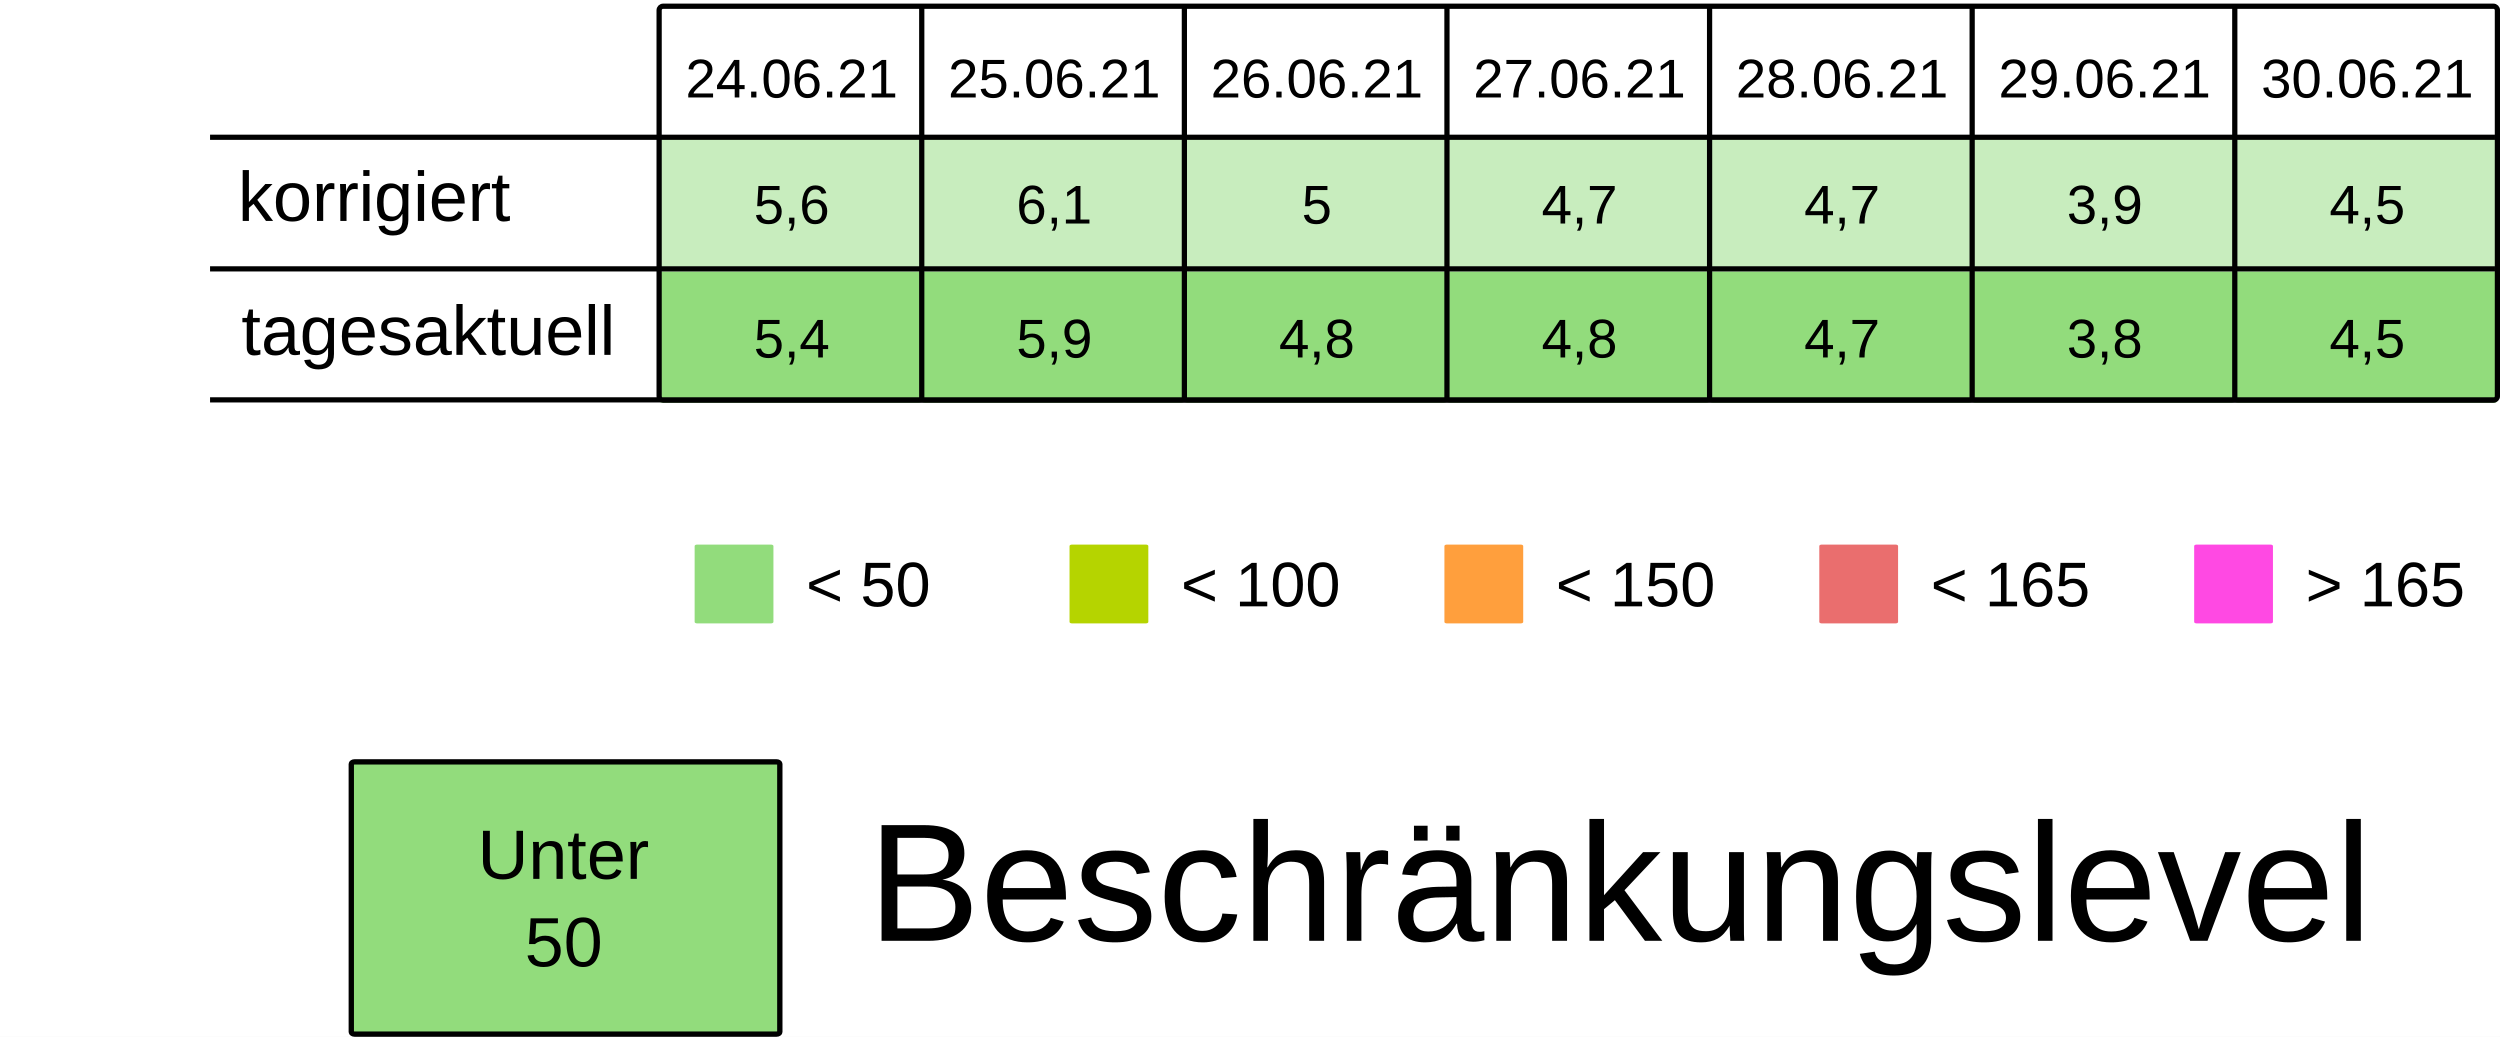
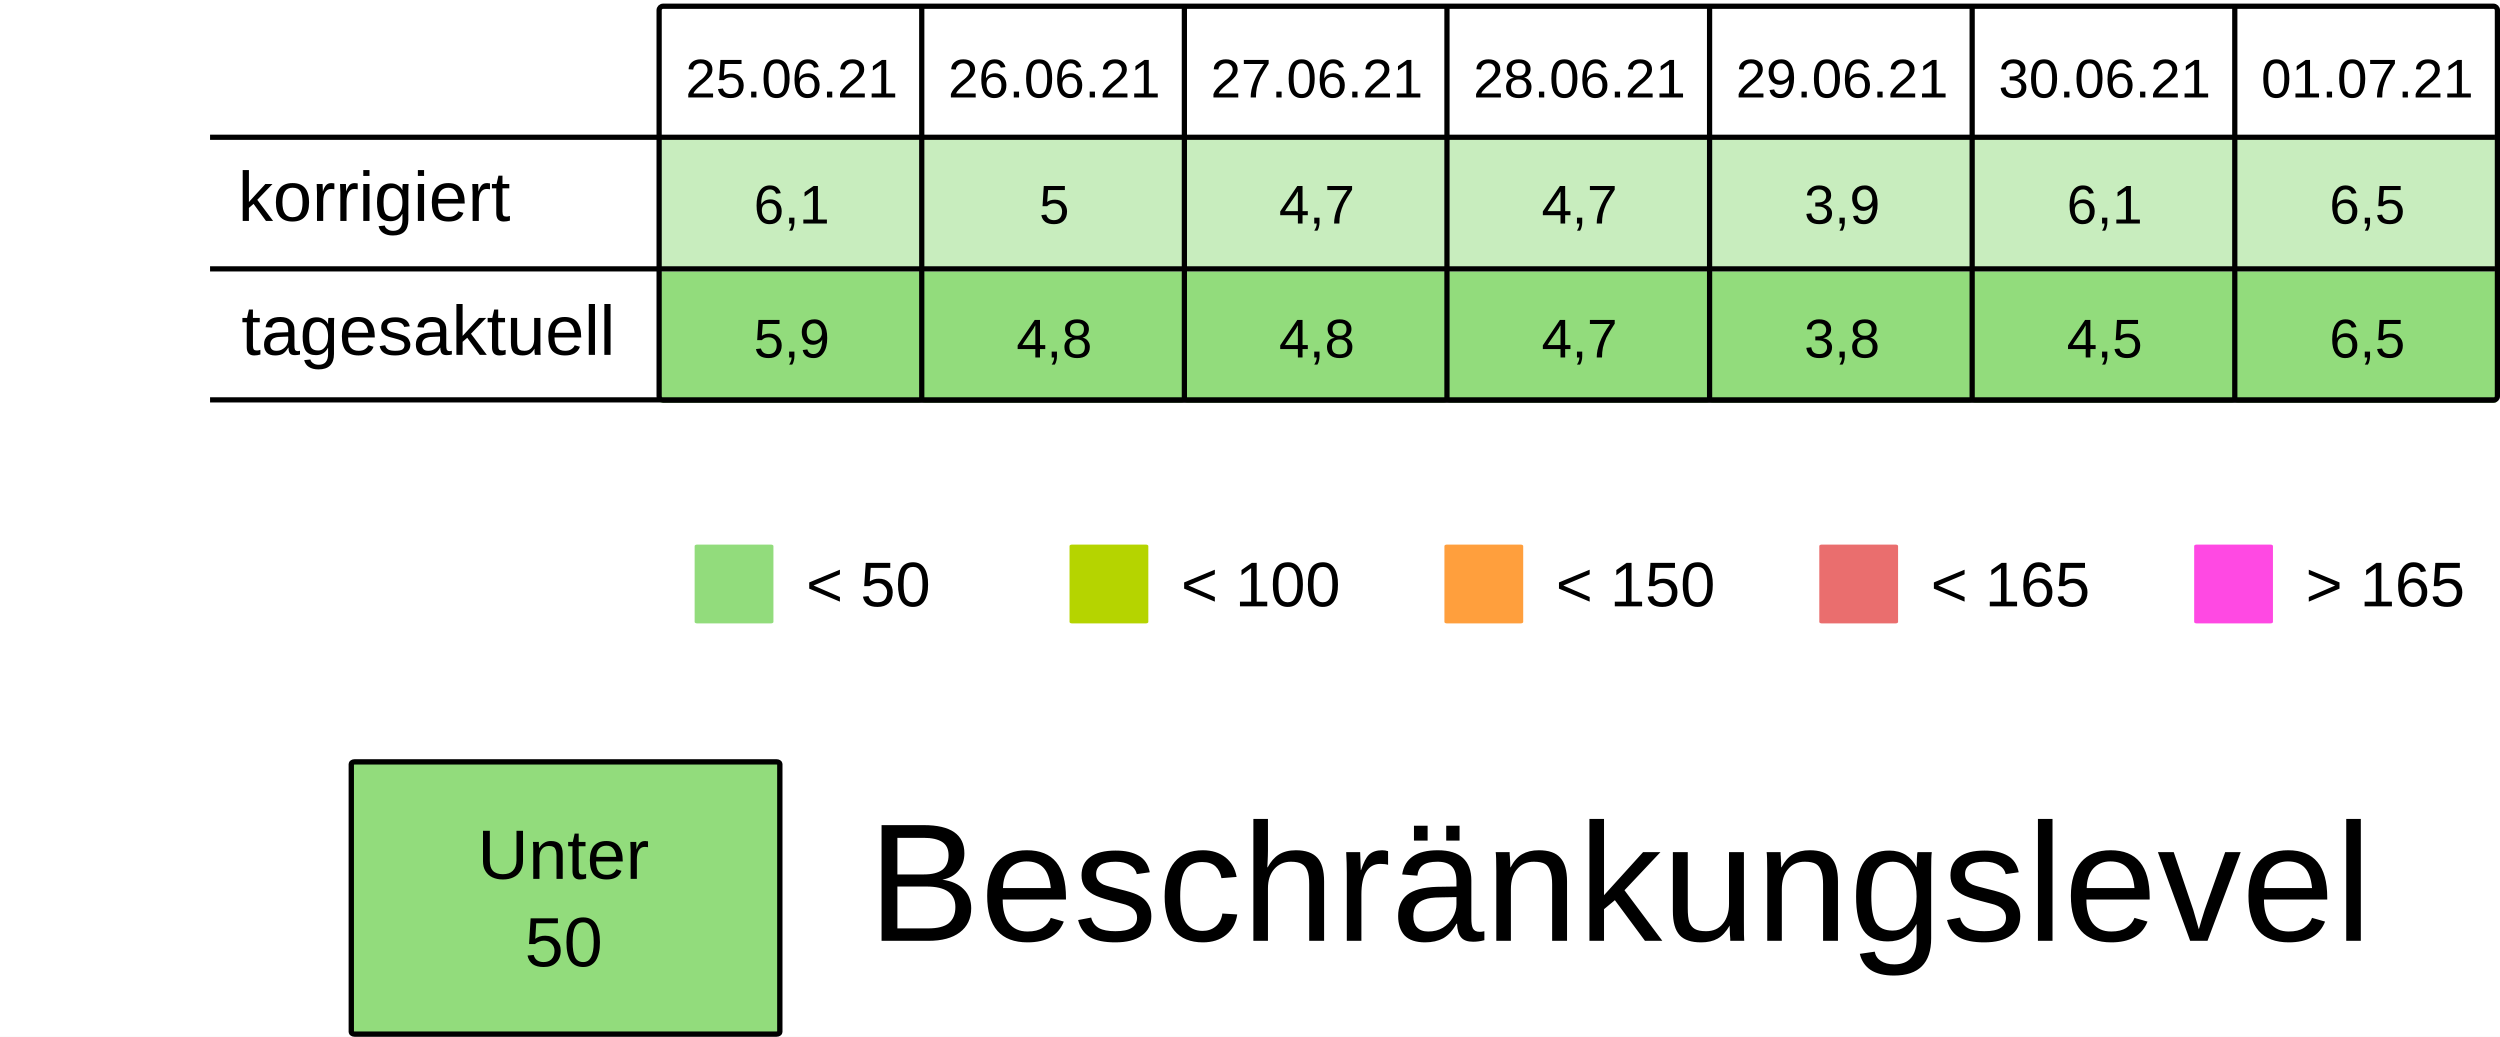
<svg xmlns="http://www.w3.org/2000/svg" viewBox="0 0 125.94 52.229" height="197.399" width="475.994">
  <rect width="100%" height="100%" x="-.001" fill="#fff" />
  <g transform="translate(-13.231 -25.355)">
    <rect ry=".106" rx=".169" y="32.284" x="46.434" height="6.615" width="13.229" fill="#92dc7c7F" />
    <rect ry=".106" rx=".169" y="32.284" x="59.664" height="6.615" width="13.229" fill="#92dc7c7F" />
    <rect ry=".106" rx=".169" y="32.284" x="72.893" height="6.615" width="13.229" fill="#92dc7c7F" />
    <rect ry=".106" rx=".169" y="32.284" x="86.122" height="6.615" width="13.229" fill="#92dc7c7F" />
    <rect ry=".106" rx=".169" y="32.284" x="99.351" height="6.615" width="13.229" fill="#92dc7c7F" />
    <rect ry=".106" rx=".169" y="32.284" x="112.58" height="6.615" width="13.229" fill="#92dc7c7F" />
    <rect ry=".106" rx=".169" y="32.284" x="125.809" height="6.615" width="13.229" fill="#92dc7c7F" />
    <text y="30.266" x="53.113" style="line-height:125%;-inkscape-font-specification:Arial;text-align:center" font-weight="400" font-size="2.749" letter-spacing="0" word-spacing="0" font-family="Arial" text-anchor="middle" stroke-width=".064">
-       <tspan style="text-align:center" y="30.266" x="53.113">24.06.21</tspan>
+       <tspan style="text-align:center" y="30.266" x="53.113">25.06.21</tspan>
    </text>
    <text y="30.266" x="66.342" style="line-height:125%;-inkscape-font-specification:Arial;text-align:center" font-weight="400" font-size="2.749" letter-spacing="0" word-spacing="0" font-family="Arial" text-anchor="middle" stroke-width=".064">
-       <tspan style="text-align:center" y="30.266" x="66.342">25.06.21</tspan>
+       <tspan style="text-align:center" y="30.266" x="66.342">26.06.21</tspan>
    </text>
    <text y="30.266" x="79.571" style="line-height:125%;-inkscape-font-specification:Arial;text-align:center" font-weight="400" font-size="2.749" letter-spacing="0" word-spacing="0" font-family="Arial" text-anchor="middle" stroke-width=".064">
-       <tspan style="text-align:center" y="30.266" x="79.571">26.06.21</tspan>
+       <tspan style="text-align:center" y="30.266" x="79.571">27.06.21</tspan>
    </text>
    <text y="30.266" x="92.8" style="line-height:125%;-inkscape-font-specification:Arial;text-align:center" font-weight="400" font-size="2.749" letter-spacing="0" word-spacing="0" font-family="Arial" text-anchor="middle" stroke-width=".064">
-       <tspan style="text-align:center" y="30.266" x="92.8">27.06.21</tspan>
+       <tspan style="text-align:center" y="30.266" x="92.8">28.06.21</tspan>
    </text>
    <text y="30.266" x="106.029" style="line-height:125%;-inkscape-font-specification:Arial;text-align:center" font-weight="400" font-size="2.749" letter-spacing="0" word-spacing="0" font-family="Arial" text-anchor="middle" stroke-width=".064">
-       <tspan style="text-align:center" y="30.266" x="106.029">28.06.21</tspan>
+       <tspan style="text-align:center" y="30.266" x="106.029">29.06.21</tspan>
    </text>
    <text y="30.266" x="119.258" style="line-height:125%;-inkscape-font-specification:Arial;text-align:center" font-weight="400" font-size="2.749" letter-spacing="0" word-spacing="0" font-family="Arial" text-anchor="middle" stroke-width=".064">
-       <tspan style="text-align:center" y="30.266" x="119.258">29.06.21</tspan>
+       <tspan style="text-align:center" y="30.266" x="119.258">30.06.21</tspan>
    </text>
    <text y="30.266" x="132.488" style="line-height:125%;-inkscape-font-specification:Arial;text-align:center" font-weight="400" font-size="2.749" letter-spacing="0" word-spacing="0" font-family="Arial" text-anchor="middle" stroke-width=".064">
-       <tspan style="text-align:center" y="30.266" x="132.488">30.06.21</tspan>
+       <tspan style="text-align:center" y="30.266" x="132.488">01.07.21</tspan>
    </text>
    <text y="36.616" x="53.113" style="line-height:125%;-inkscape-font-specification:Arial;text-align:center" font-weight="400" font-size="2.749" letter-spacing="0" word-spacing="0" font-family="Arial" text-anchor="middle" stroke-width=".064">
-       <tspan style="text-align:center" y="36.616" x="53.113">5,6</tspan>
+       <tspan style="text-align:center" y="36.616" x="53.113">6,1</tspan>
    </text>
    <text y="36.616" x="66.342" style="line-height:125%;-inkscape-font-specification:Arial;text-align:center" font-weight="400" font-size="2.749" letter-spacing="0" word-spacing="0" font-family="Arial" text-anchor="middle" stroke-width=".064">
-       <tspan style="text-align:center" y="36.616" x="66.342">6,1</tspan>
+       <tspan style="text-align:center" y="36.616" x="66.342">5</tspan>
    </text>
    <text y="36.616" x="79.571" style="line-height:125%;-inkscape-font-specification:Arial;text-align:center" font-weight="400" font-size="2.749" letter-spacing="0" word-spacing="0" font-family="Arial" text-anchor="middle" stroke-width=".064">
-       <tspan style="text-align:center" y="36.616" x="79.571">5</tspan>
+       <tspan style="text-align:center" y="36.616" x="79.571">4,7</tspan>
    </text>
    <text y="36.616" x="92.8" style="line-height:125%;-inkscape-font-specification:Arial;text-align:center" font-weight="400" font-size="2.749" letter-spacing="0" word-spacing="0" font-family="Arial" text-anchor="middle" stroke-width=".064">
      <tspan style="text-align:center" y="36.616" x="92.8">4,7</tspan>
    </text>
    <text y="36.616" x="106.029" style="line-height:125%;-inkscape-font-specification:Arial;text-align:center" font-weight="400" font-size="2.749" letter-spacing="0" word-spacing="0" font-family="Arial" text-anchor="middle" stroke-width=".064">
-       <tspan style="text-align:center" y="36.616" x="106.029">4,7</tspan>
+       <tspan style="text-align:center" y="36.616" x="106.029">3,9</tspan>
    </text>
    <text y="36.616" x="119.258" style="line-height:125%;-inkscape-font-specification:Arial;text-align:center" font-weight="400" font-size="2.749" letter-spacing="0" word-spacing="0" font-family="Arial" text-anchor="middle" stroke-width=".064">
-       <tspan style="text-align:center" y="36.616" x="119.258">3,9</tspan>
+       <tspan style="text-align:center" y="36.616" x="119.258">6,1</tspan>
    </text>
    <text y="36.616" x="132.488" style="line-height:125%;-inkscape-font-specification:Arial;text-align:center" font-weight="400" font-size="2.749" letter-spacing="0" word-spacing="0" font-family="Arial" text-anchor="middle" stroke-width=".064">
-       <tspan style="text-align:center" y="36.616" x="132.488">4,5</tspan>
+       <tspan style="text-align:center" y="36.616" x="132.488">6,5</tspan>
    </text>
    <rect ry=".071" rx=".12" y="52.79" x="48.224" height="3.969" width="3.969" fill="#92dc7c" />
    <text y="55.896" x="53.84" style="line-height:125%;-inkscape-font-specification:Arial" font-weight="400" font-size="3.175" letter-spacing="0" word-spacing="0" font-family="Arial" stroke-width=".265">
      <tspan y="55.896" x="53.84">&lt; 50</tspan>
    </text>
    <rect ry=".071" rx=".12" y="52.79" x="67.11" height="3.969" width="3.969" fill="#B5D400" />
    <text y="55.896" x="72.726" style="line-height:125%;-inkscape-font-specification:Arial" font-weight="400" font-size="3.175" letter-spacing="0" word-spacing="0" font-family="Arial" stroke-width=".265">
      <tspan y="55.896" x="72.726">&lt; 100</tspan>
    </text>
    <rect ry=".071" rx=".12" y="52.79" x="104.88" height="3.969" width="3.969" fill="#ea6e6e" />
    <text y="55.896" x="110.496" style="line-height:125%;-inkscape-font-specification:Arial" font-weight="400" font-size="3.175" letter-spacing="0" word-spacing="0" font-family="Arial" stroke-width=".265">
      <tspan y="55.896" x="110.496">&lt; 165</tspan>
    </text>
    <rect ry=".071" rx=".12" y="52.79" x="123.765" height="3.969" width="3.969" fill="#FF49E3" />
    <text y="55.896" x="129.381" style="line-height:125%;-inkscape-font-specification:Arial" font-weight="400" font-size="3.175" letter-spacing="0" word-spacing="0" font-family="Arial" stroke-width=".265">
      <tspan y="55.896" x="129.381">&gt; 165</tspan>
    </text>
    <rect ry=".071" rx=".12" y="52.79" x="85.995" height="3.969" width="3.969" fill="#ff9f3d" />
    <text y="55.896" x="91.61" style="line-height:125%;-inkscape-font-specification:Arial" font-weight="400" font-size="3.175" letter-spacing="0" word-spacing="0" font-family="Arial" stroke-width=".265">
      <tspan y="55.896" x="91.61">&lt; 150</tspan>
    </text>
    <rect ry=".106" rx=".169" y="39.031" x="46.435" height="6.615" width="13.229" fill="#92dc7c" />
    <rect ry=".106" rx=".169" y="39.031" x="59.665" height="6.615" width="13.229" fill="#92dc7c" />
    <rect ry=".106" rx=".169" y="39.031" x="72.894" height="6.615" width="13.229" fill="#92dc7c" />
    <rect ry=".106" rx=".169" y="39.031" x="86.123" height="6.615" width="13.229" fill="#92dc7c" />
    <rect ry=".106" rx=".169" y="39.031" x="99.352" height="6.615" width="13.229" fill="#92dc7c" />
    <rect ry=".106" rx=".169" y="39.031" x="112.581" height="6.615" width="13.229" fill="#92dc7c" />
    <rect ry=".106" rx=".169" y="39.031" x="125.81" height="6.615" width="13.229" fill="#92dc7c" />
    <text y="43.363" x="53.114" style="line-height:125%;-inkscape-font-specification:Arial;text-align:center" font-weight="400" font-size="2.749" letter-spacing="0" word-spacing="0" font-family="Arial" text-anchor="middle" stroke-width=".064">
-       <tspan style="text-align:center" y="43.363" x="53.114">5,4</tspan>
+       <tspan style="text-align:center" y="43.363" x="53.114">5,9</tspan>
    </text>
    <text y="43.363" x="66.343" style="line-height:125%;-inkscape-font-specification:Arial;text-align:center" font-weight="400" font-size="2.749" letter-spacing="0" word-spacing="0" font-family="Arial" text-anchor="middle" stroke-width=".064">
-       <tspan style="text-align:center" y="43.363" x="66.343">5,9</tspan>
+       <tspan style="text-align:center" y="43.363" x="66.343">4,8</tspan>
    </text>
    <text y="43.363" x="79.572" style="line-height:125%;-inkscape-font-specification:Arial;text-align:center" font-weight="400" font-size="2.749" letter-spacing="0" word-spacing="0" font-family="Arial" text-anchor="middle" stroke-width=".064">
      <tspan style="text-align:center" y="43.363" x="79.572">4,8</tspan>
    </text>
    <text y="43.363" x="92.801" style="line-height:125%;-inkscape-font-specification:Arial;text-align:center" font-weight="400" font-size="2.749" letter-spacing="0" word-spacing="0" font-family="Arial" text-anchor="middle" stroke-width=".064">
-       <tspan style="text-align:center" y="43.363" x="92.801">4,8</tspan>
+       <tspan style="text-align:center" y="43.363" x="92.801">4,7</tspan>
    </text>
    <text y="43.363" x="106.03" style="line-height:125%;-inkscape-font-specification:Arial;text-align:center" font-weight="400" font-size="2.749" letter-spacing="0" word-spacing="0" font-family="Arial" text-anchor="middle" stroke-width=".064">
-       <tspan style="text-align:center" y="43.363" x="106.03">4,7</tspan>
+       <tspan style="text-align:center" y="43.363" x="106.03">3,8</tspan>
    </text>
    <text y="43.363" x="119.259" style="line-height:125%;-inkscape-font-specification:Arial;text-align:center" font-weight="400" font-size="2.749" letter-spacing="0" word-spacing="0" font-family="Arial" text-anchor="middle" stroke-width=".064">
-       <tspan style="text-align:center" y="43.363" x="119.259">3,8</tspan>
+       <tspan style="text-align:center" y="43.363" x="119.259">4,5</tspan>
    </text>
    <text y="43.363" x="132.489" style="line-height:125%;-inkscape-font-specification:Arial;text-align:center" font-weight="400" font-size="2.749" letter-spacing="0" word-spacing="0" font-family="Arial" text-anchor="middle" stroke-width=".064">
-       <tspan style="text-align:center" y="43.363" x="132.489">4,5</tspan>
+       <tspan style="text-align:center" y="43.363" x="132.489">6,5</tspan>
    </text>
    <text style="line-height:125%;-inkscape-font-specification:Arial" x="25.224" y="36.483" font-weight="400" font-size="3.528" font-family="Arial" letter-spacing="0" word-spacing="0" stroke-width=".265">
      <tspan x="25.224" y="36.483">korrigiert</tspan>
    </text>
    <text style="line-height:125%;-inkscape-font-specification:Arial" x="25.396" y="43.23" font-weight="400" font-size="3.528" font-family="Arial" letter-spacing="0" word-spacing="0" stroke-width=".265">
      <tspan x="25.396" y="43.23">tagesaktuell</tspan>
    </text>
    <path d="M59.665 25.802v19.844zm13.23 0v19.844zm13.228 0v19.844zm13.23 0v19.844zm13.228 0v19.844zm13.23 0v19.844zM23.812 32.27h115.096zm0 6.629h115.096zm0 6.6h115.096zm22.823-19.83h92.206c.11 0 .2.09.2.2v19.445a.2.2 0 01-.2.2H46.635a.2.2 0 01-.2-.2V25.869c0-.11.089-.2.2-.2z" fill="none" stroke="#000" stroke-width=".264" />
    <rect ry=".108" rx=".169" y="63.735" x="30.927" height="13.715" width="21.588" fill="#92dc7c" stroke-miterlimit="0" stroke="#000" stroke-width=".269" />
    <text y="69.629" x="41.626" style="line-height:125%;-inkscape-font-specification:Arial;text-align:center" font-weight="400" font-size="3.528" letter-spacing="0" word-spacing="0" font-family="Arial" text-anchor="middle" stroke-width=".265">
      <tspan style="text-align:center" y="69.629" x="42.1">Unter</tspan>
      <tspan style="text-align:center" y="74.038" x="41.626">50</tspan>
    </text>
    <text style="line-height:125%;-inkscape-font-specification:Arial" x="56.955" y="72.75" font-weight="400" font-size="8.467" font-family="Arial" letter-spacing="0" word-spacing="0" stroke-width=".265">
      <tspan x="56.955" y="72.75">Beschränkungslevel</tspan>
    </text>
  </g>
</svg>
